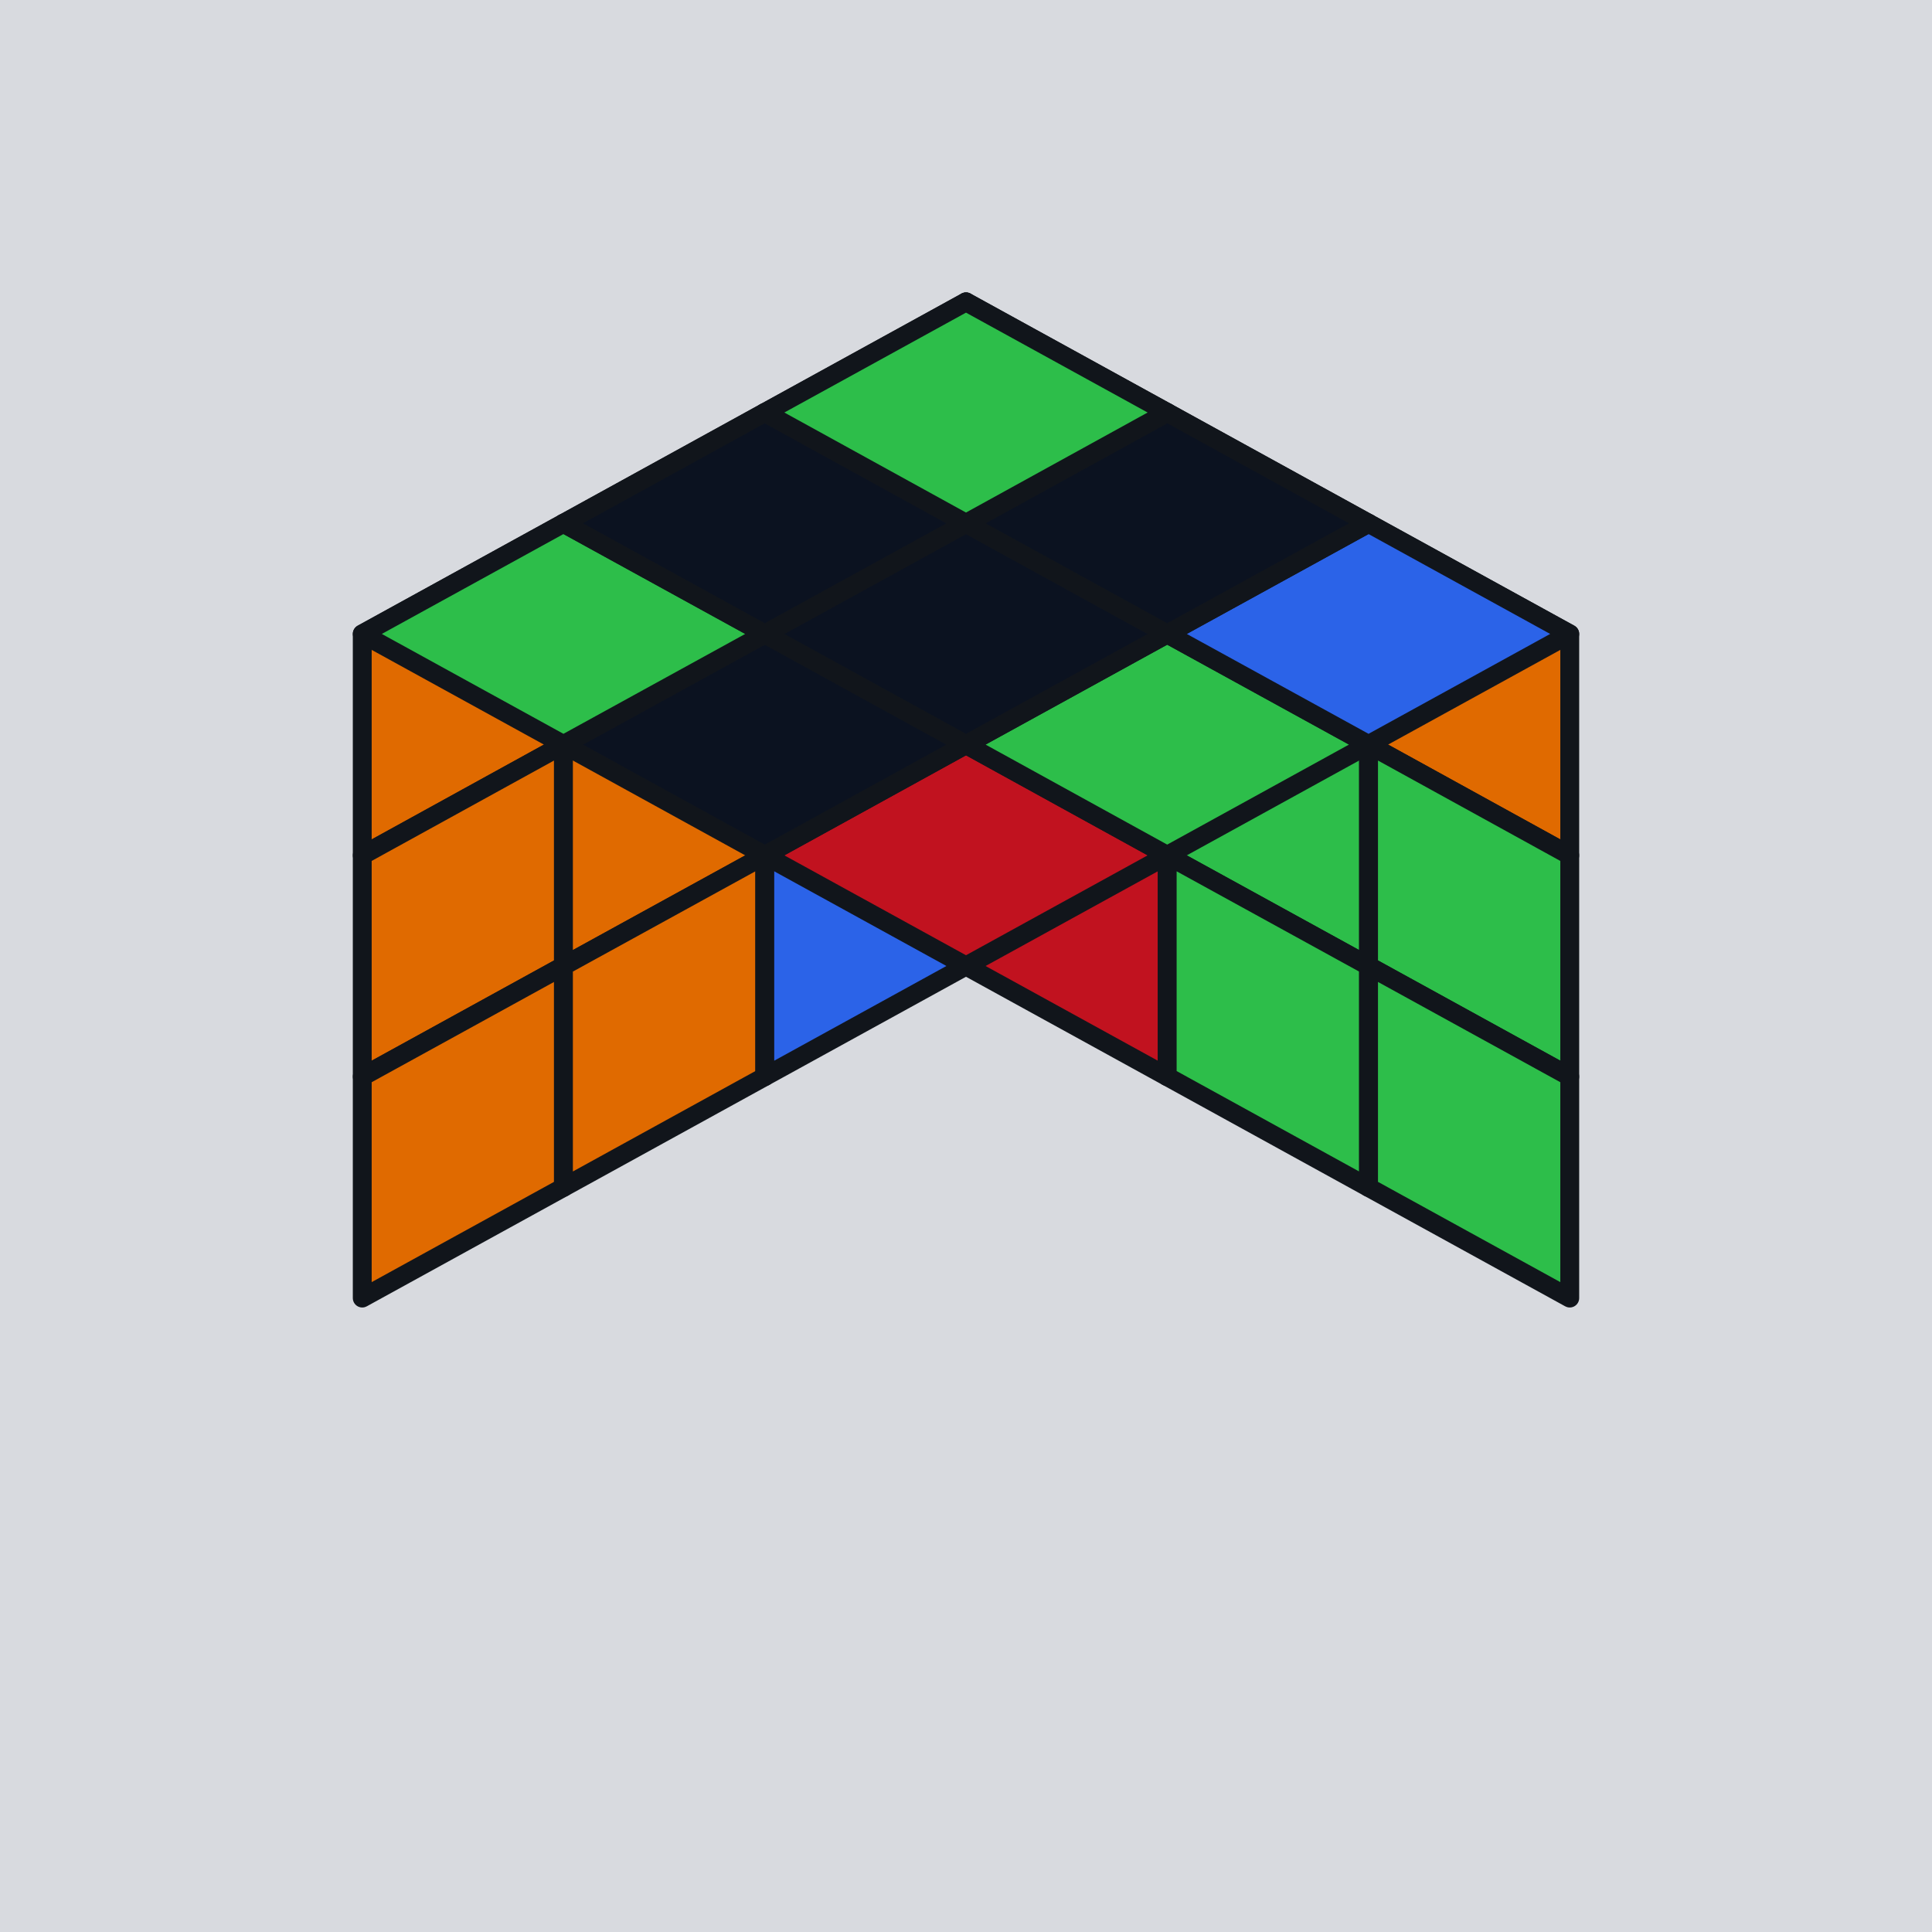
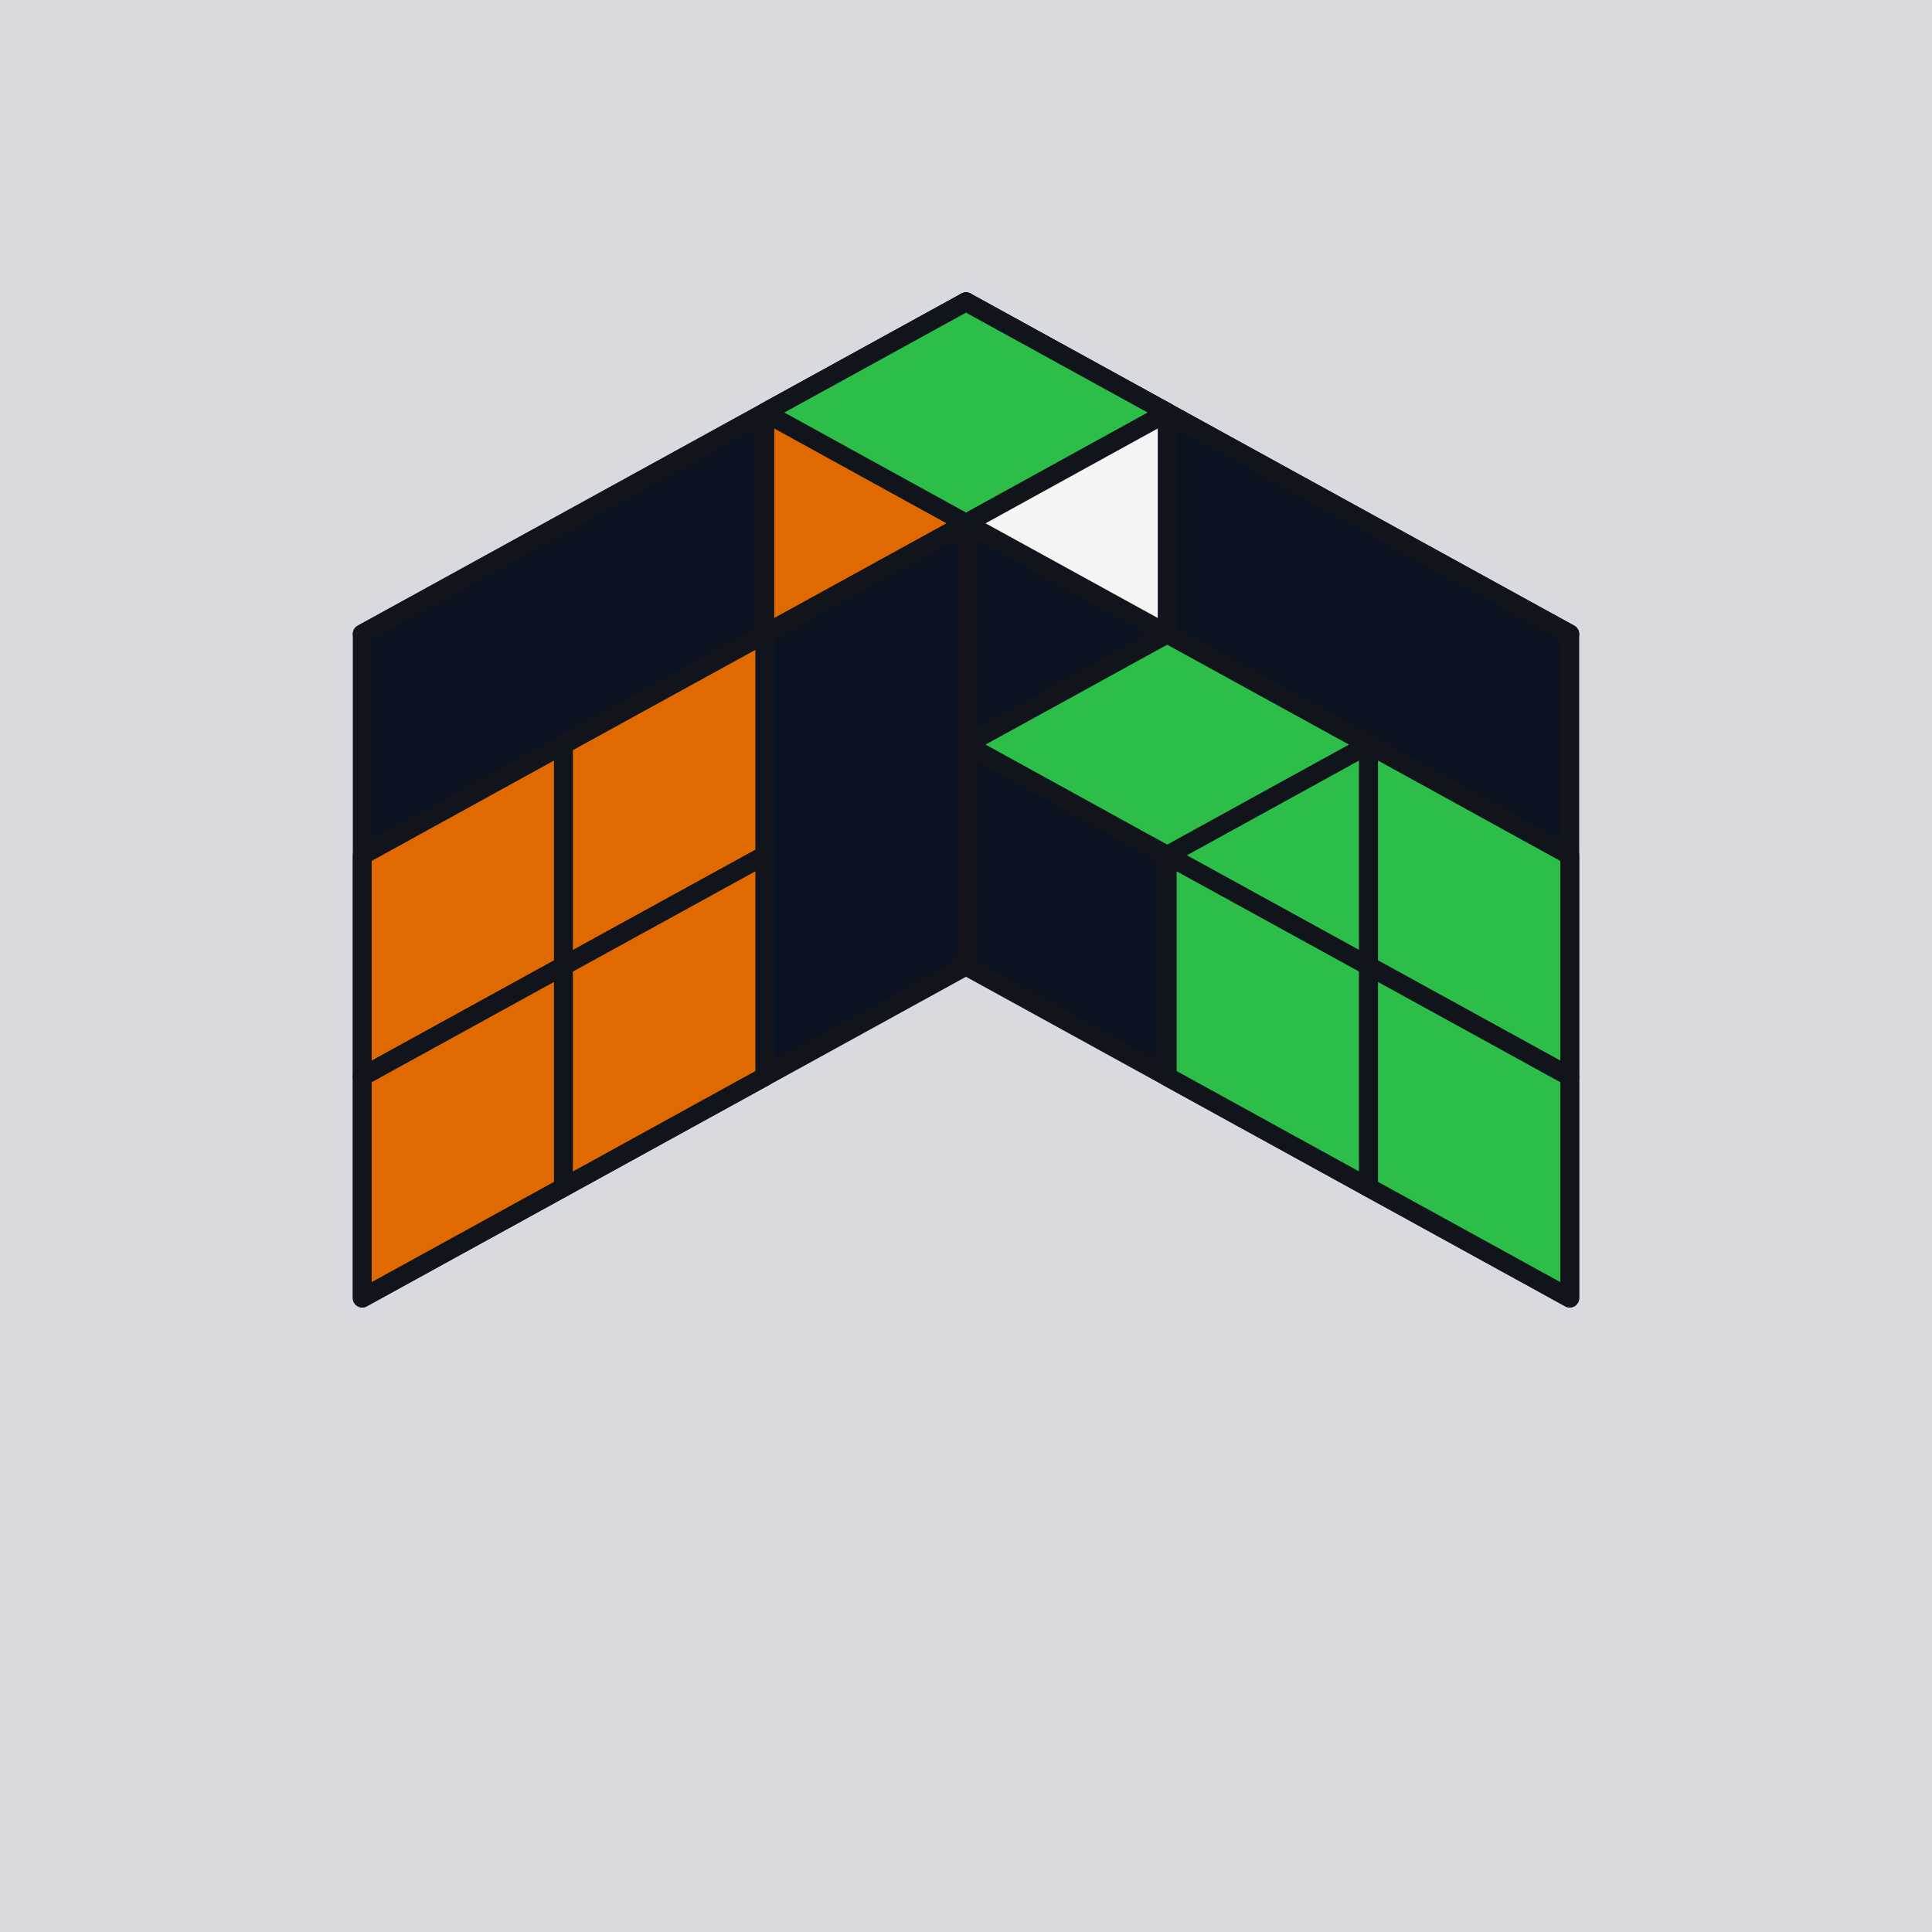
<svg xmlns="http://www.w3.org/2000/svg" viewBox="0 0 128 128">
  <rect x="0" y="0" width="128" height="128" fill="#D8DADF" />
-   <polygon points="24.00,42.00 37.33,34.67 37.33,49.33 24.00,56.67" fill="#E06A00" stroke="#11151B" stroke-width="1.25" stroke-linejoin="round" />
-   <polygon points="37.33,34.67 50.67,27.33 50.67,42.00 37.33,49.33" fill="#C1121F" stroke="#11151B" stroke-width="1.25" stroke-linejoin="round" />
+   <polygon points="64.00,64.00 104.00,42.00 64.00,20.00 24.00,42.00" fill="#0B1220" stroke="#11151B" stroke-width="1.25" stroke-linejoin="round" />
+   <polygon points="24.00,42.00 64.00,20.00 64.00,64.00 24.00,86.00" fill="#0B1220" stroke="#11151B" stroke-width="1.25" stroke-linejoin="round" />
+   <polygon points="64.00,20.00 104.00,42.00 104.00,86.00 64.00,64.00" fill="#0B1220" stroke="#11151B" stroke-width="1.25" stroke-linejoin="round" />
  <polygon points="50.67,27.33 64.00,20.00 64.00,34.67 50.67,42.00" fill="#E06A00" stroke="#11151B" stroke-width="1.25" stroke-linejoin="round" />
  <polygon points="24.00,56.67 37.33,49.33 37.33,64.00 24.00,71.33" fill="#E06A00" stroke="#11151B" stroke-width="1.25" stroke-linejoin="round" />
  <polygon points="37.33,49.33 50.67,42.00 50.67,56.67 37.33,64.00" fill="#E06A00" stroke="#11151B" stroke-width="1.25" stroke-linejoin="round" />
-   <polygon points="50.67,42.00 64.00,34.67 64.00,49.33 50.67,56.67" fill="#E06A00" stroke="#11151B" stroke-width="1.25" stroke-linejoin="round" />
  <polygon points="24.00,71.33 37.33,64.00 37.33,78.67 24.00,86.00" fill="#E06A00" stroke="#11151B" stroke-width="1.25" stroke-linejoin="round" />
  <polygon points="37.33,64.00 50.67,56.67 50.67,71.33 37.33,78.67" fill="#E06A00" stroke="#11151B" stroke-width="1.25" stroke-linejoin="round" />
-   <polygon points="50.67,56.67 64.00,49.33 64.00,64.00 50.67,71.33" fill="#2B63E8" stroke="#11151B" stroke-width="1.25" stroke-linejoin="round" />
  <polygon points="64.00,20.00 77.33,27.33 77.33,42.00 64.00,34.67" fill="#F4F4F4" stroke="#11151B" stroke-width="1.25" stroke-linejoin="round" />
-   <polygon points="77.33,27.33 90.67,34.67 90.67,49.33 77.33,42.00" fill="#2DBE4A" stroke="#11151B" stroke-width="1.25" stroke-linejoin="round" />
-   <polygon points="90.67,34.67 104.00,42.00 104.00,56.67 90.67,49.33" fill="#E06A00" stroke="#11151B" stroke-width="1.25" stroke-linejoin="round" />
-   <polygon points="64.00,34.67 77.33,42.00 77.33,56.67 64.00,49.33" fill="#0B1220" stroke="#11151B" stroke-width="1.25" stroke-linejoin="round" />
  <polygon points="77.33,42.00 90.67,49.33 90.67,64.00 77.33,56.67" fill="#2DBE4A" stroke="#11151B" stroke-width="1.25" stroke-linejoin="round" />
  <polygon points="90.67,49.33 104.00,56.67 104.00,71.33 90.67,64.00" fill="#2DBE4A" stroke="#11151B" stroke-width="1.25" stroke-linejoin="round" />
-   <polygon points="64.00,49.33 77.33,56.67 77.33,71.33 64.00,64.00" fill="#C1121F" stroke="#11151B" stroke-width="1.25" stroke-linejoin="round" />
  <polygon points="77.33,56.67 90.67,64.00 90.67,78.67 77.33,71.33" fill="#2DBE4A" stroke="#11151B" stroke-width="1.25" stroke-linejoin="round" />
  <polygon points="90.67,64.00 104.00,71.33 104.00,86.00 90.67,78.67" fill="#2DBE4A" stroke="#11151B" stroke-width="1.25" stroke-linejoin="round" />
-   <polygon points="64.00,64.00 77.33,56.67 64.00,49.33 50.67,56.67" fill="#C1121F" stroke="#11151B" stroke-width="1.25" stroke-linejoin="round" />
  <polygon points="77.33,56.67 90.67,49.33 77.33,42.00 64.00,49.33" fill="#2DBE4A" stroke="#11151B" stroke-width="1.25" stroke-linejoin="round" />
-   <polygon points="90.67,49.33 104.00,42.00 90.67,34.67 77.33,42.00" fill="#2B63E8" stroke="#11151B" stroke-width="1.25" stroke-linejoin="round" />
-   <polygon points="50.67,56.67 64.00,49.33 50.67,42.00 37.33,49.33" fill="#0B1220" stroke="#11151B" stroke-width="1.25" stroke-linejoin="round" />
-   <polygon points="64.00,49.33 77.33,42.00 64.00,34.67 50.67,42.00" fill="#0B1220" stroke="#11151B" stroke-width="1.25" stroke-linejoin="round" />
-   <polygon points="77.33,42.00 90.67,34.67 77.33,27.33 64.00,34.67" fill="#0B1220" stroke="#11151B" stroke-width="1.25" stroke-linejoin="round" />
-   <polygon points="37.33,49.33 50.67,42.00 37.33,34.67 24.00,42.00" fill="#2DBE4A" stroke="#11151B" stroke-width="1.25" stroke-linejoin="round" />
-   <polygon points="50.67,42.00 64.00,34.67 50.67,27.33 37.33,34.67" fill="#0B1220" stroke="#11151B" stroke-width="1.25" stroke-linejoin="round" />
  <polygon points="64.00,34.67 77.33,27.33 64.00,20.00 50.67,27.33" fill="#2DBE4A" stroke="#11151B" stroke-width="1.25" stroke-linejoin="round" />
</svg>
